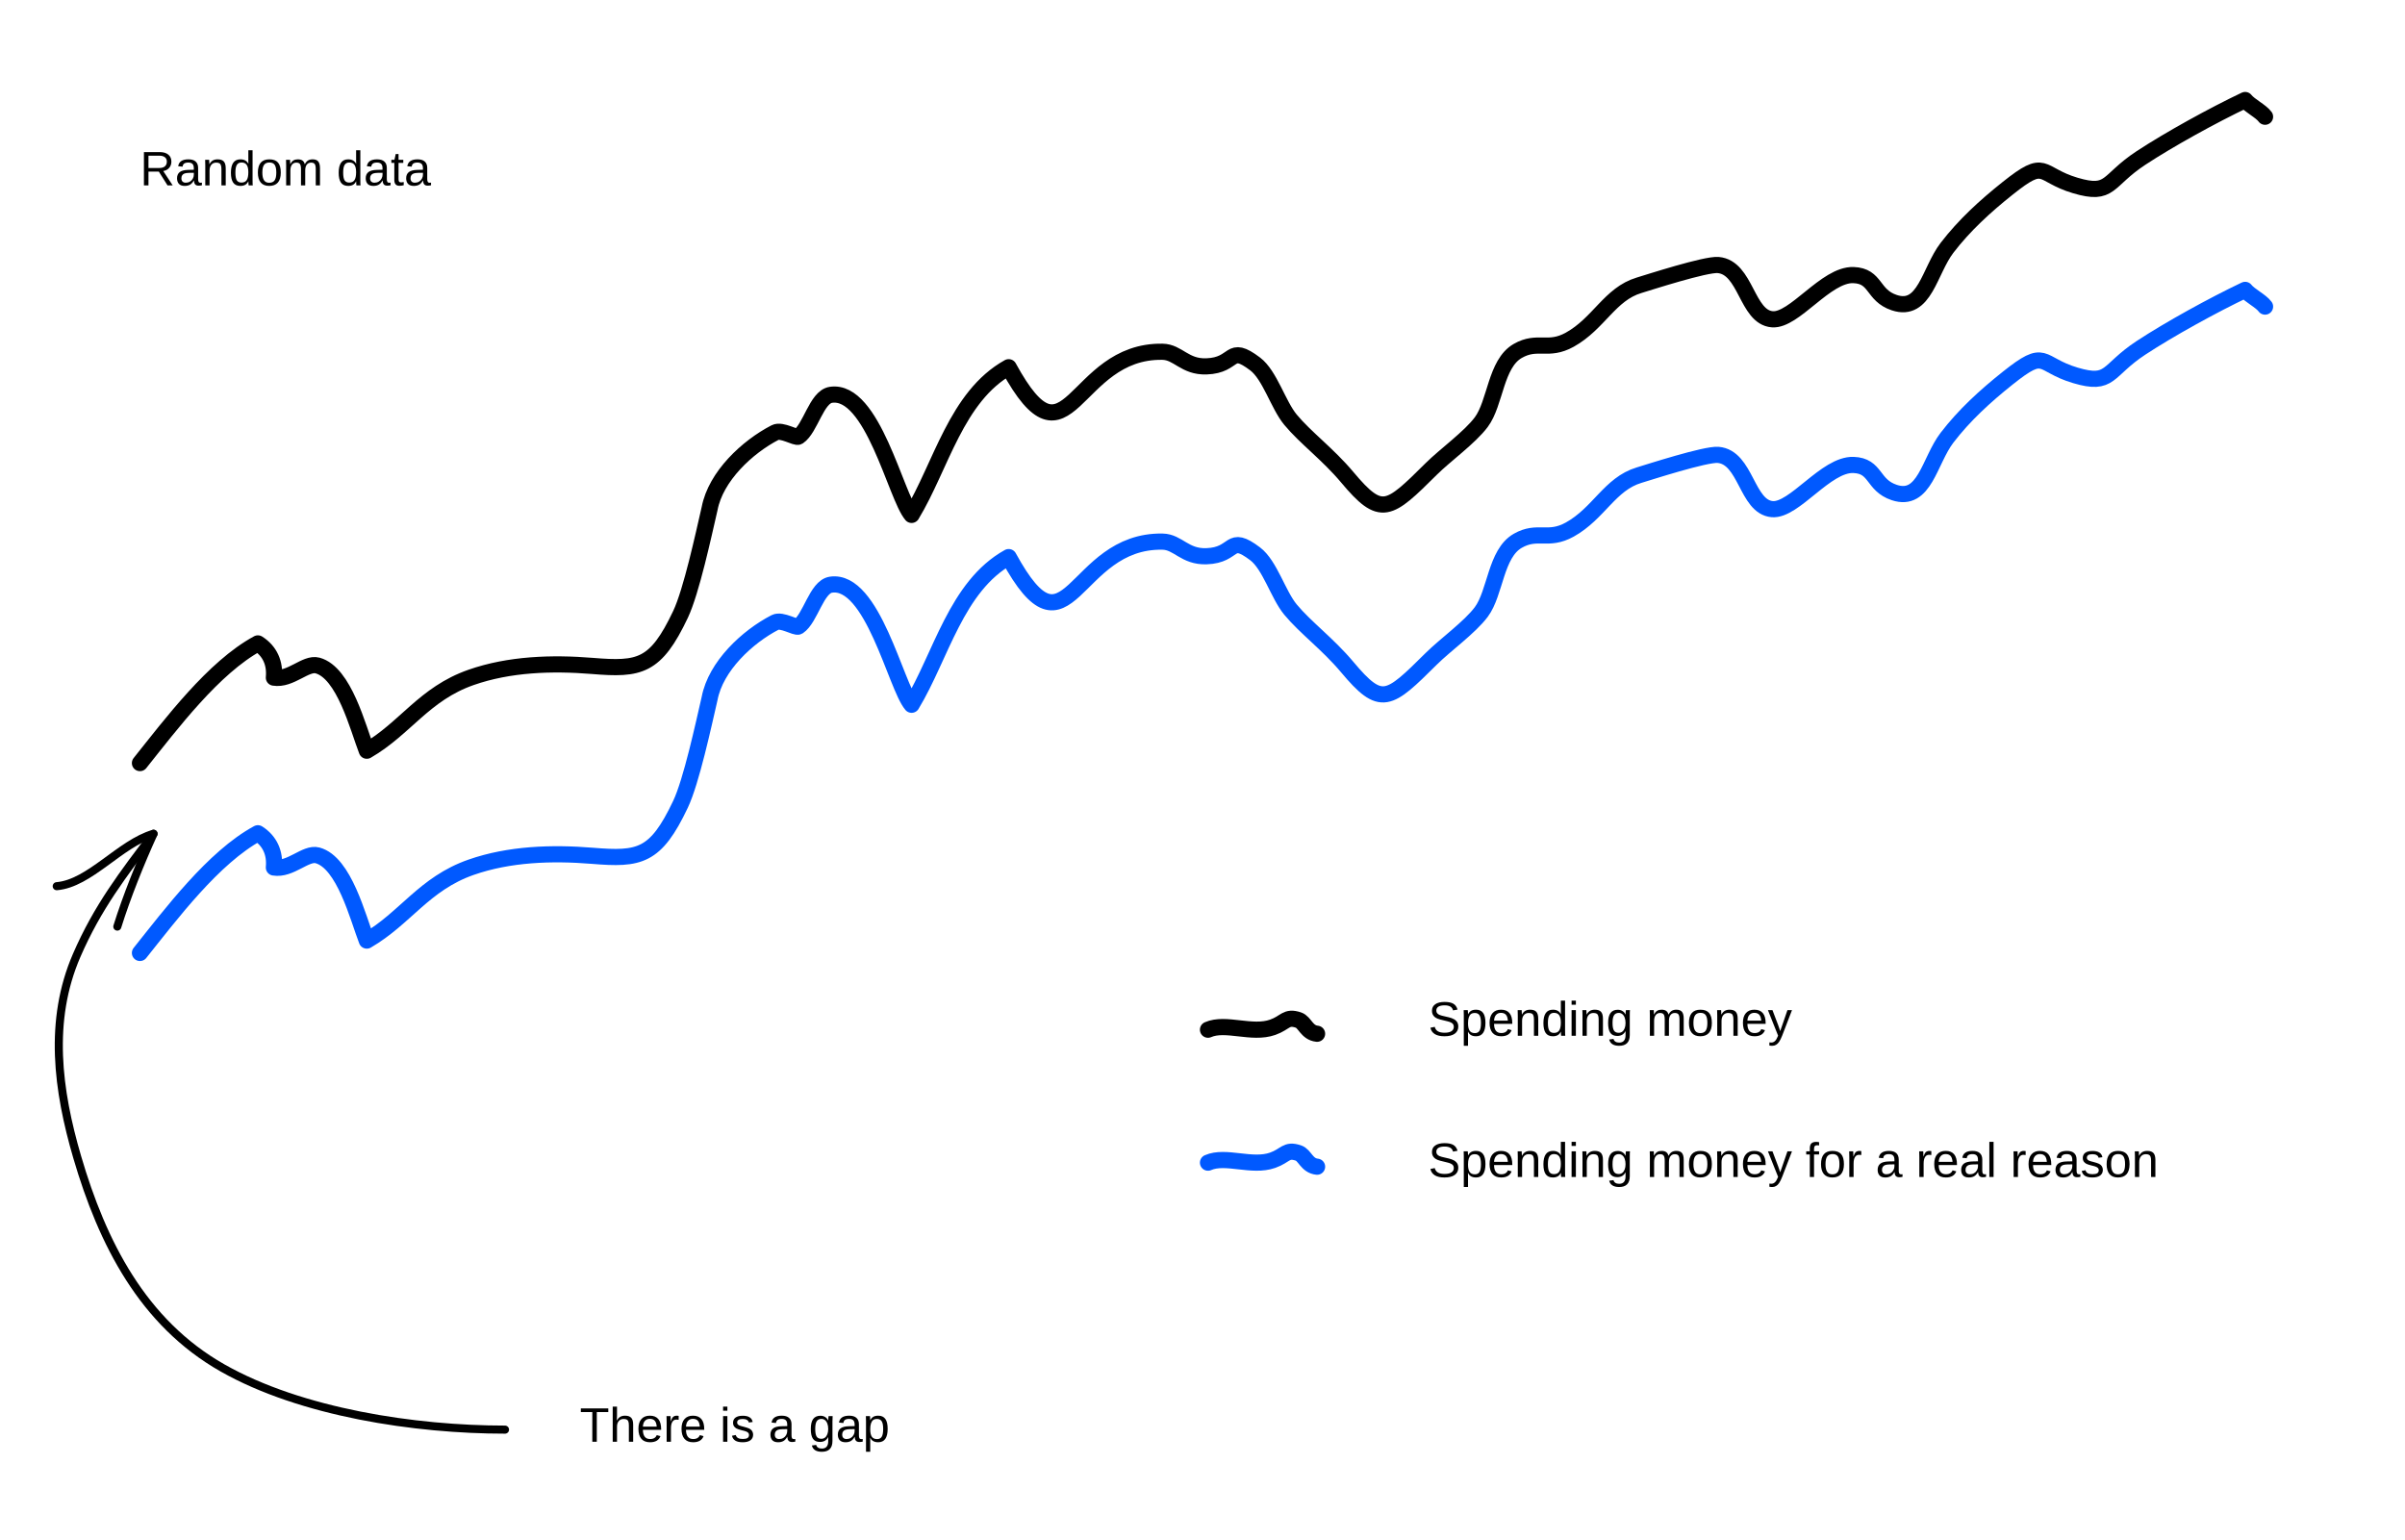
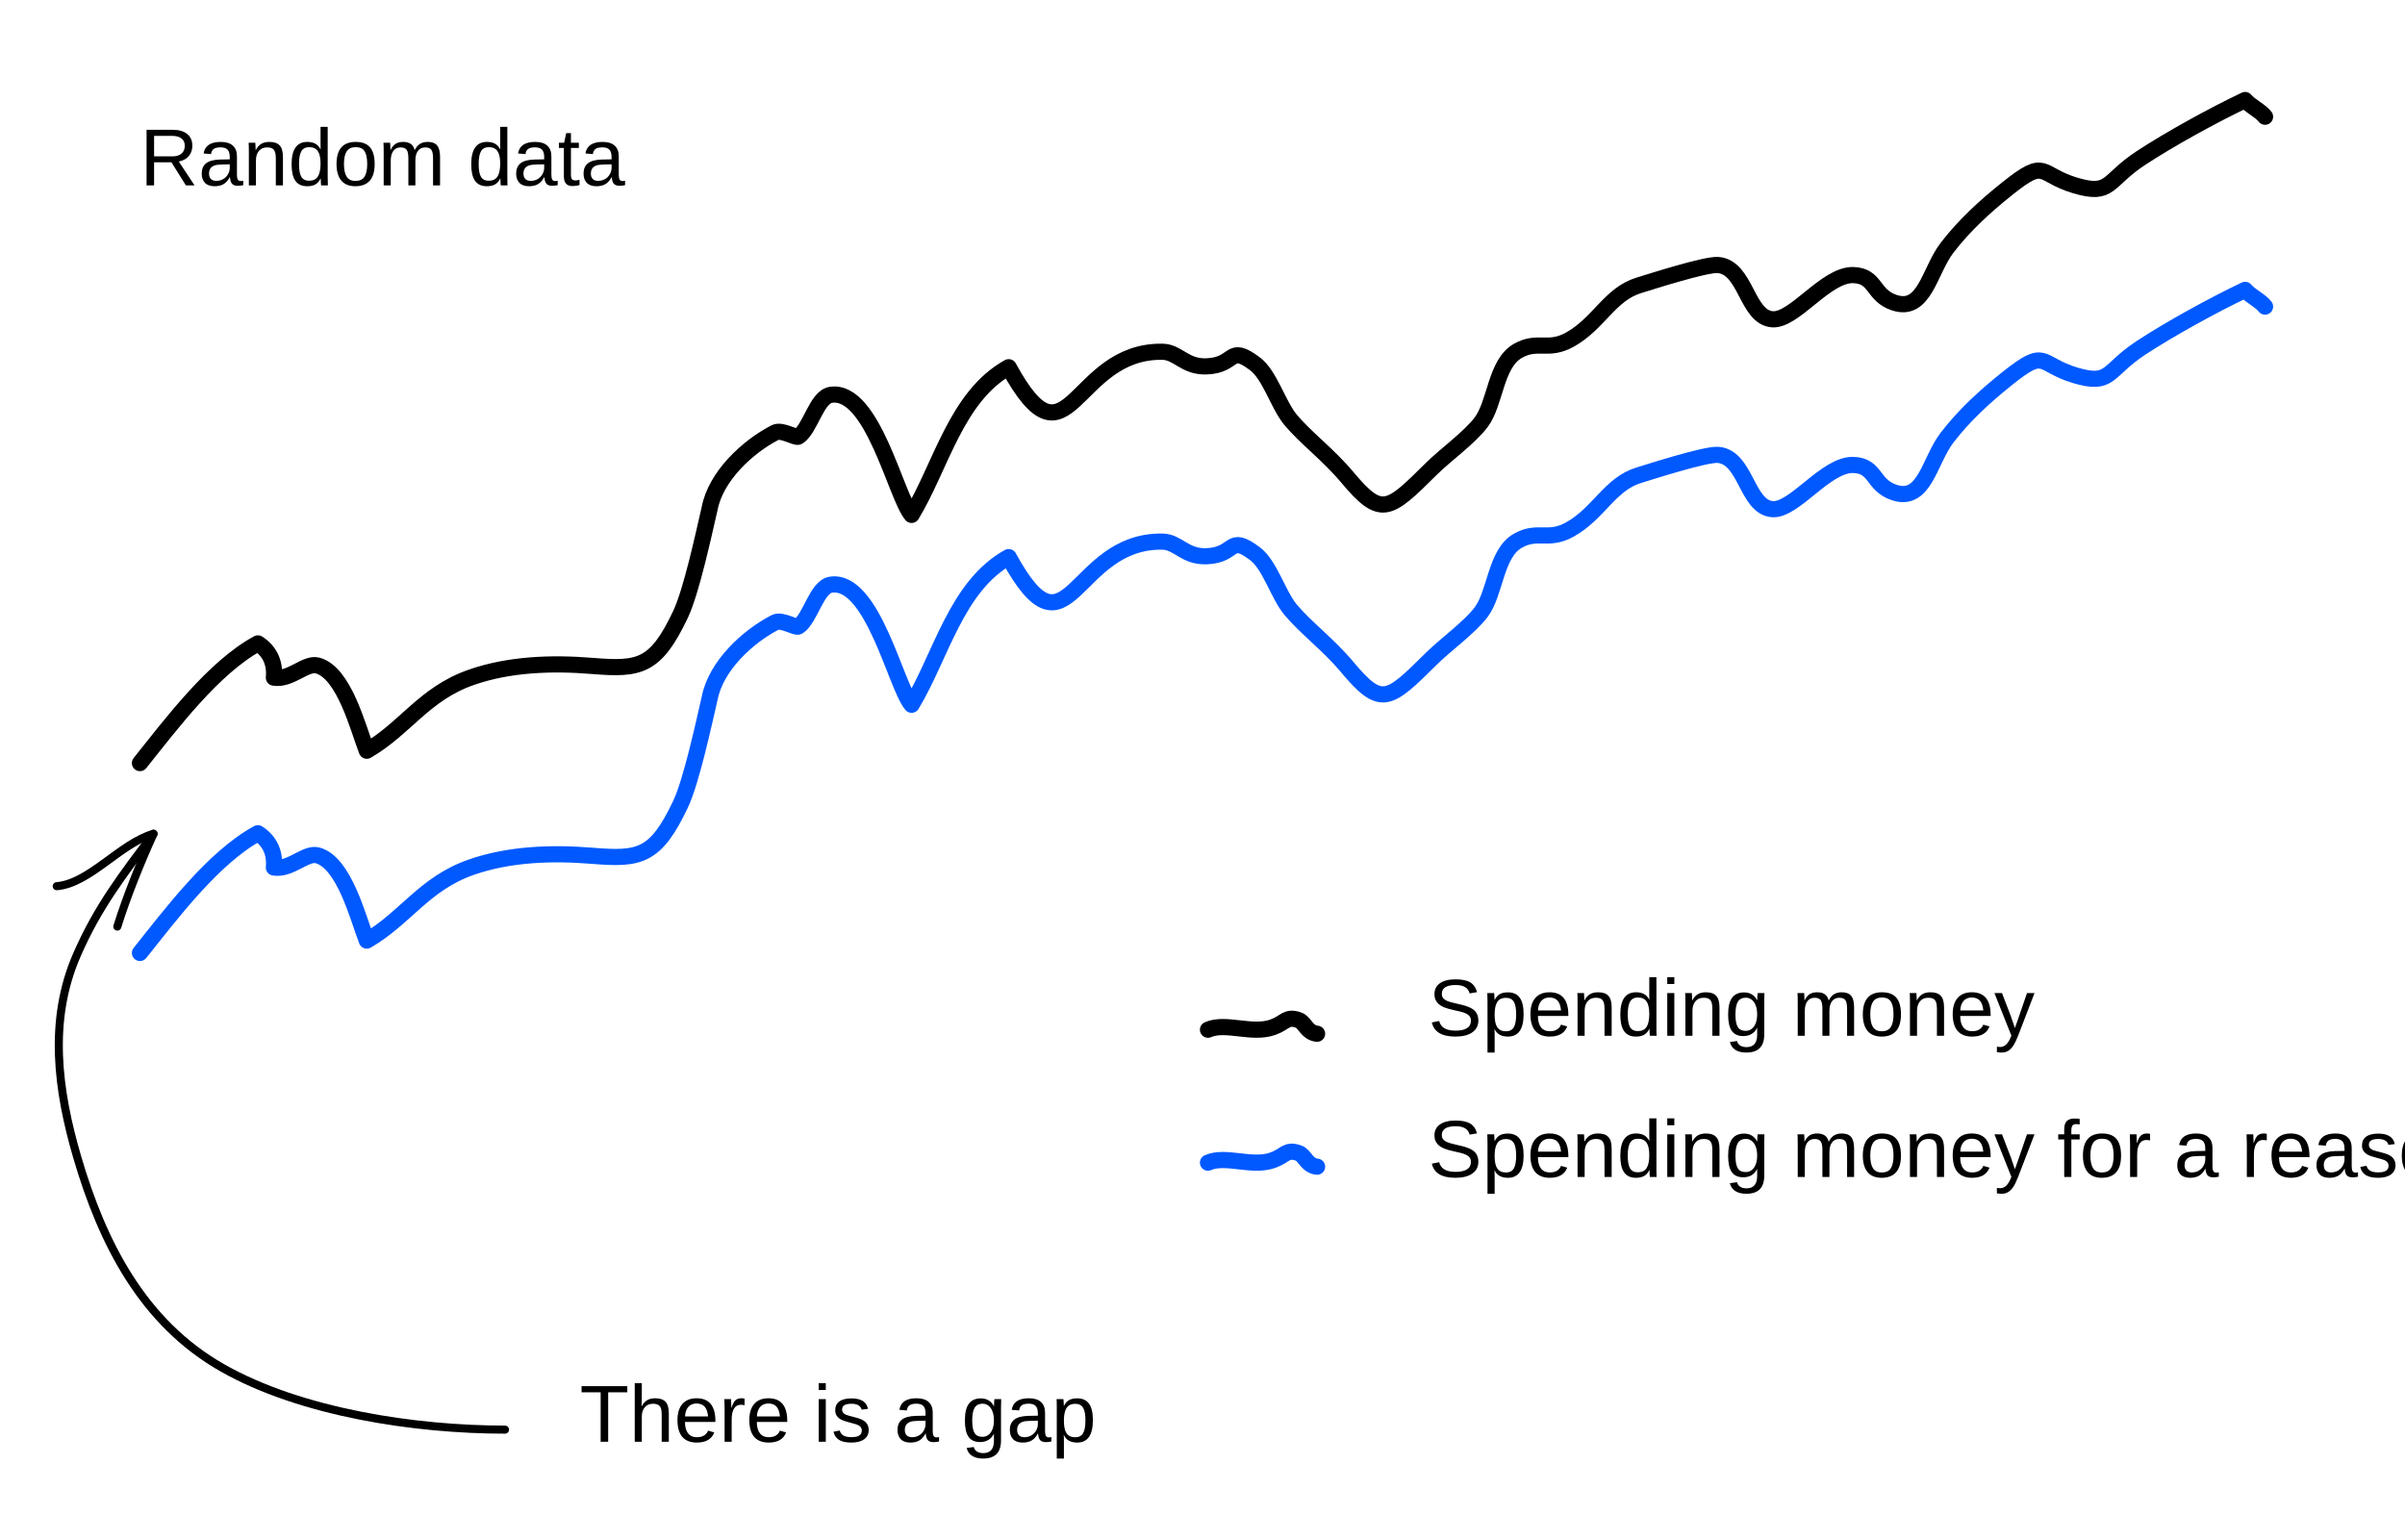
<svg xmlns="http://www.w3.org/2000/svg" version="1.1" x="0px" y="0px" width="595.28px" height="380.981px" viewBox="0 0 595.28 380.981" enable-background="new 0 0 595.28 380.981" xml:space="preserve">
-   <text transform="matrix(1 0 0 1 34.6401 45.8965)" font-family="Arial" font-size="12">Random data</text>
+   <text transform="matrix(1 0 0 1 34.6401 45.8965)" font-family="Arial" font-size="20">Random data</text>
  <path fill="none" stroke="#000000" stroke-width="4" stroke-linecap="round" stroke-linejoin="round" d="M34.64,188.896  c7.684-9.608,18.193-23.667,29.192-29.626c2.968,1.901,4.292,4.884,3.959,8.475c4.121,0.692,7.879-3.801,10.8-3.007  c6.6,1.793,9.992,15.414,12.196,21.095c9.557-5.538,14.188-14.09,25.83-18.155c9.441-3.297,19.976-3.65,30.016-2.83  c11.667,0.954,15.625,0.288,21.806-12.758c2.683-5.662,5.701-19.694,7.201-26.194c1.525-7.992,9.317-15.259,16.219-18.826  c1.623-0.839,5.148,1.425,5.754,1.02c3.004-2.007,4.492-9.823,8.054-10.356c10.305-1.544,16.062,25.168,19.971,29.723  c7.302-12.06,11.049-29.329,24.029-36.552c14.977,27.409,15.713-4.226,38.071-3.829c3.882,0.069,5.455,3.803,10.874,3.618  c7.494-0.257,5.357-5.656,12.056-0.6c3.648,2.753,5.693,10.113,8.75,13.799c3.736,4.506,9.25,8.516,14.047,14.242  c8.436,10.073,10.193,8.469,20.822-2.084c3.438-3.412,9.506-7.75,12.35-11.552c3.547-4.742,3.525-14.474,9.031-17.626  c4.902-2.806,7.48,0.215,12.877-2.783c7.205-4.001,9.904-11.293,17.15-13.468c2.377-0.713,16.459-5.281,19.57-5.02  c6.951,0.584,7.027,12.902,13.398,13.433c5.467,0.456,13.277-11.179,20.1-10.94c5.691,0.199,4.592,4.99,10.1,6.824  c7.535,2.509,8.67-7.843,13.051-13.563c4.279-5.585,9.422-10.28,15.004-14.731c9.717-7.748,7.582-3.425,16.77-0.707  c8.943,2.646,7.607-1.135,16.25-6.816c7.047-4.634,17.854-10.582,25.773-14.346c1.152,1.45,3.908,2.732,4.93,4.139" />
  <path fill="none" stroke="#0059ff" stroke-width="4" stroke-linecap="round" stroke-linejoin="round" d="M34.64,235.896  c7.684-9.608,18.193-23.667,29.192-29.626c2.968,1.901,4.292,4.884,3.959,8.475c4.121,0.692,7.879-3.801,10.8-3.007  c6.6,1.793,9.992,15.414,12.196,21.095c9.557-5.538,14.188-14.09,25.83-18.155c9.441-3.297,19.976-3.65,30.016-2.83  c11.667,0.954,15.625,0.288,21.806-12.758c2.683-5.662,5.701-19.694,7.201-26.194c1.525-7.992,9.317-15.259,16.219-18.826  c1.623-0.839,5.148,1.425,5.754,1.02c3.004-2.007,4.492-9.823,8.054-10.356c10.305-1.544,16.062,25.168,19.971,29.723  c7.302-12.06,11.049-29.329,24.029-36.552c14.977,27.409,15.713-4.226,38.071-3.829c3.882,0.069,5.455,3.803,10.874,3.618  c7.494-0.257,5.357-5.656,12.056-0.6c3.648,2.753,5.693,10.113,8.75,13.799c3.736,4.506,9.25,8.516,14.047,14.242  c8.436,10.073,10.193,8.469,20.822-2.084c3.438-3.412,9.506-7.75,12.35-11.552c3.547-4.742,3.525-14.474,9.031-17.626  c4.902-2.806,7.48,0.215,12.877-2.783c7.205-4.001,9.904-11.293,17.15-13.468c2.377-0.713,16.459-5.281,19.57-5.02  c6.951,0.584,7.027,12.902,13.398,13.433c5.467,0.456,13.277-11.179,20.1-10.94c5.691,0.199,4.592,4.99,10.1,6.824  c7.535,2.509,8.67-7.843,13.051-13.563c4.279-5.585,9.422-10.28,15.004-14.731c9.717-7.748,7.582-3.425,16.77-0.707  c8.943,2.646,7.607-1.135,16.25-6.816c7.047-4.634,17.854-10.582,25.773-14.346c1.152,1.45,3.908,2.732,4.93,4.139" />
  <path fill="none" stroke="#000000" stroke-width="4" stroke-linecap="round" stroke-linejoin="round" d="M299,254.896  c4.375-1.927,10.865,1.226,16.012-0.599c3.259-1.156,3.278-2.817,6.375-1.79c1.608,0.533,2.029,3.124,4.613,3.389" />
  <path fill="none" stroke="#0059ff" stroke-width="4" stroke-linecap="round" stroke-linejoin="round" d="M299,287.809  c4.375-1.928,10.865,1.227,16.012-0.599c3.259-1.155,3.278-2.817,6.375-1.79c1.608,0.533,2.029,3.124,4.613,3.389" />
-   <text transform="matrix(1 0 0 1 353.5 256.3965)" font-family="Arial" font-size="12">Spending money</text>
-   <text transform="matrix(1 0 0 1 353.5 291.3525)" font-family="Arial" font-size="12">Spending money for a real reason</text>
+   <text transform="matrix(1 0 0 1 353.5 256.3965)" font-family="Arial" font-size="20">Spending money</text>
+   <text transform="matrix(1 0 0 1 353.5 291.3525)" font-family="Arial" font-size="20">Spending money for a reason</text>
  <path fill="none" stroke="#000000" stroke-width="2" stroke-linecap="round" stroke-linejoin="round" d="M38,206.396  c-7.544,10.064-13.821,18.104-19.024,30.109c-7.005,16.161-4.71,33.396,0.133,49.926c6.208,21.188,16.183,40.961,35.964,52.188  c19.487,11.06,47.748,15.277,69.926,15.277" />
  <path fill="none" stroke="#000000" stroke-width="2" stroke-linecap="round" stroke-linejoin="round" d="M14.04,219.371  c8.136-0.665,15.69-10.573,23.96-12.974c-3.28,7.178-6.673,15.65-8.96,22.974" />
-   <text transform="matrix(1 0 0 1 143.5 356.8965)" font-family="Arial" font-size="12">There is a gap</text>
+   <text transform="matrix(1 0 0 1 143.5 356.8965)" font-family="Arial" font-size="20">There is a gap</text>
</svg>
